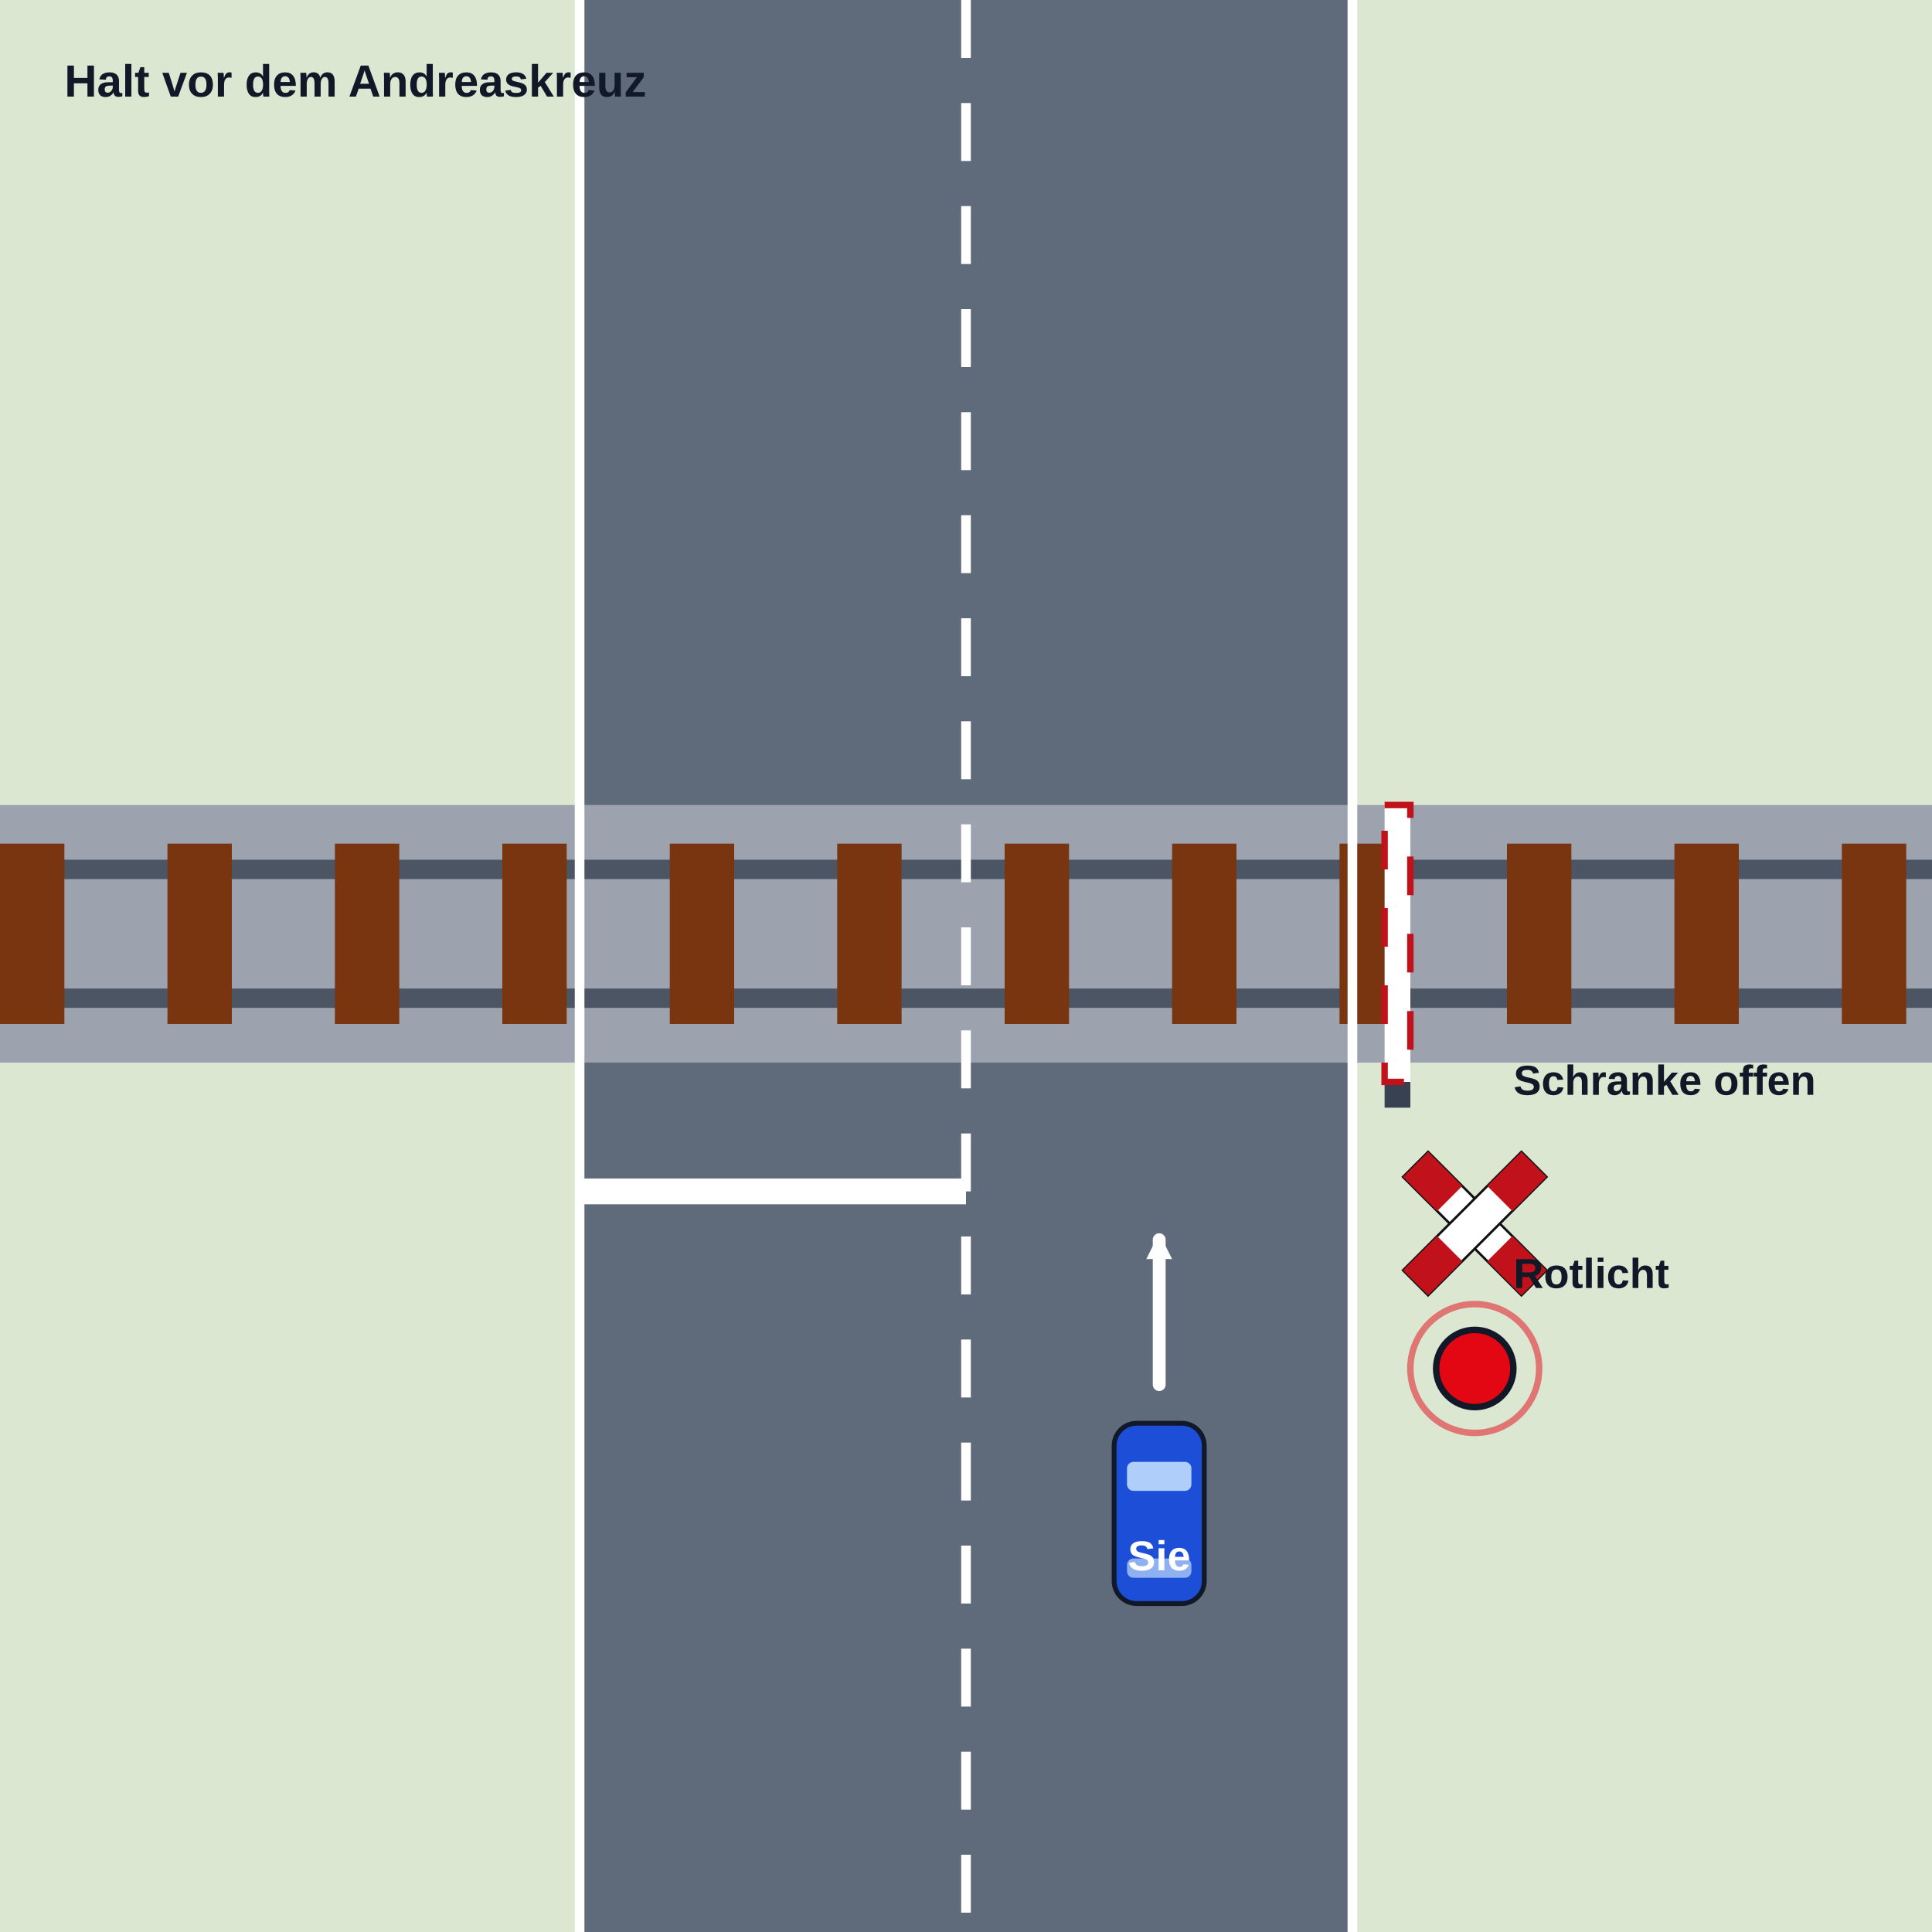
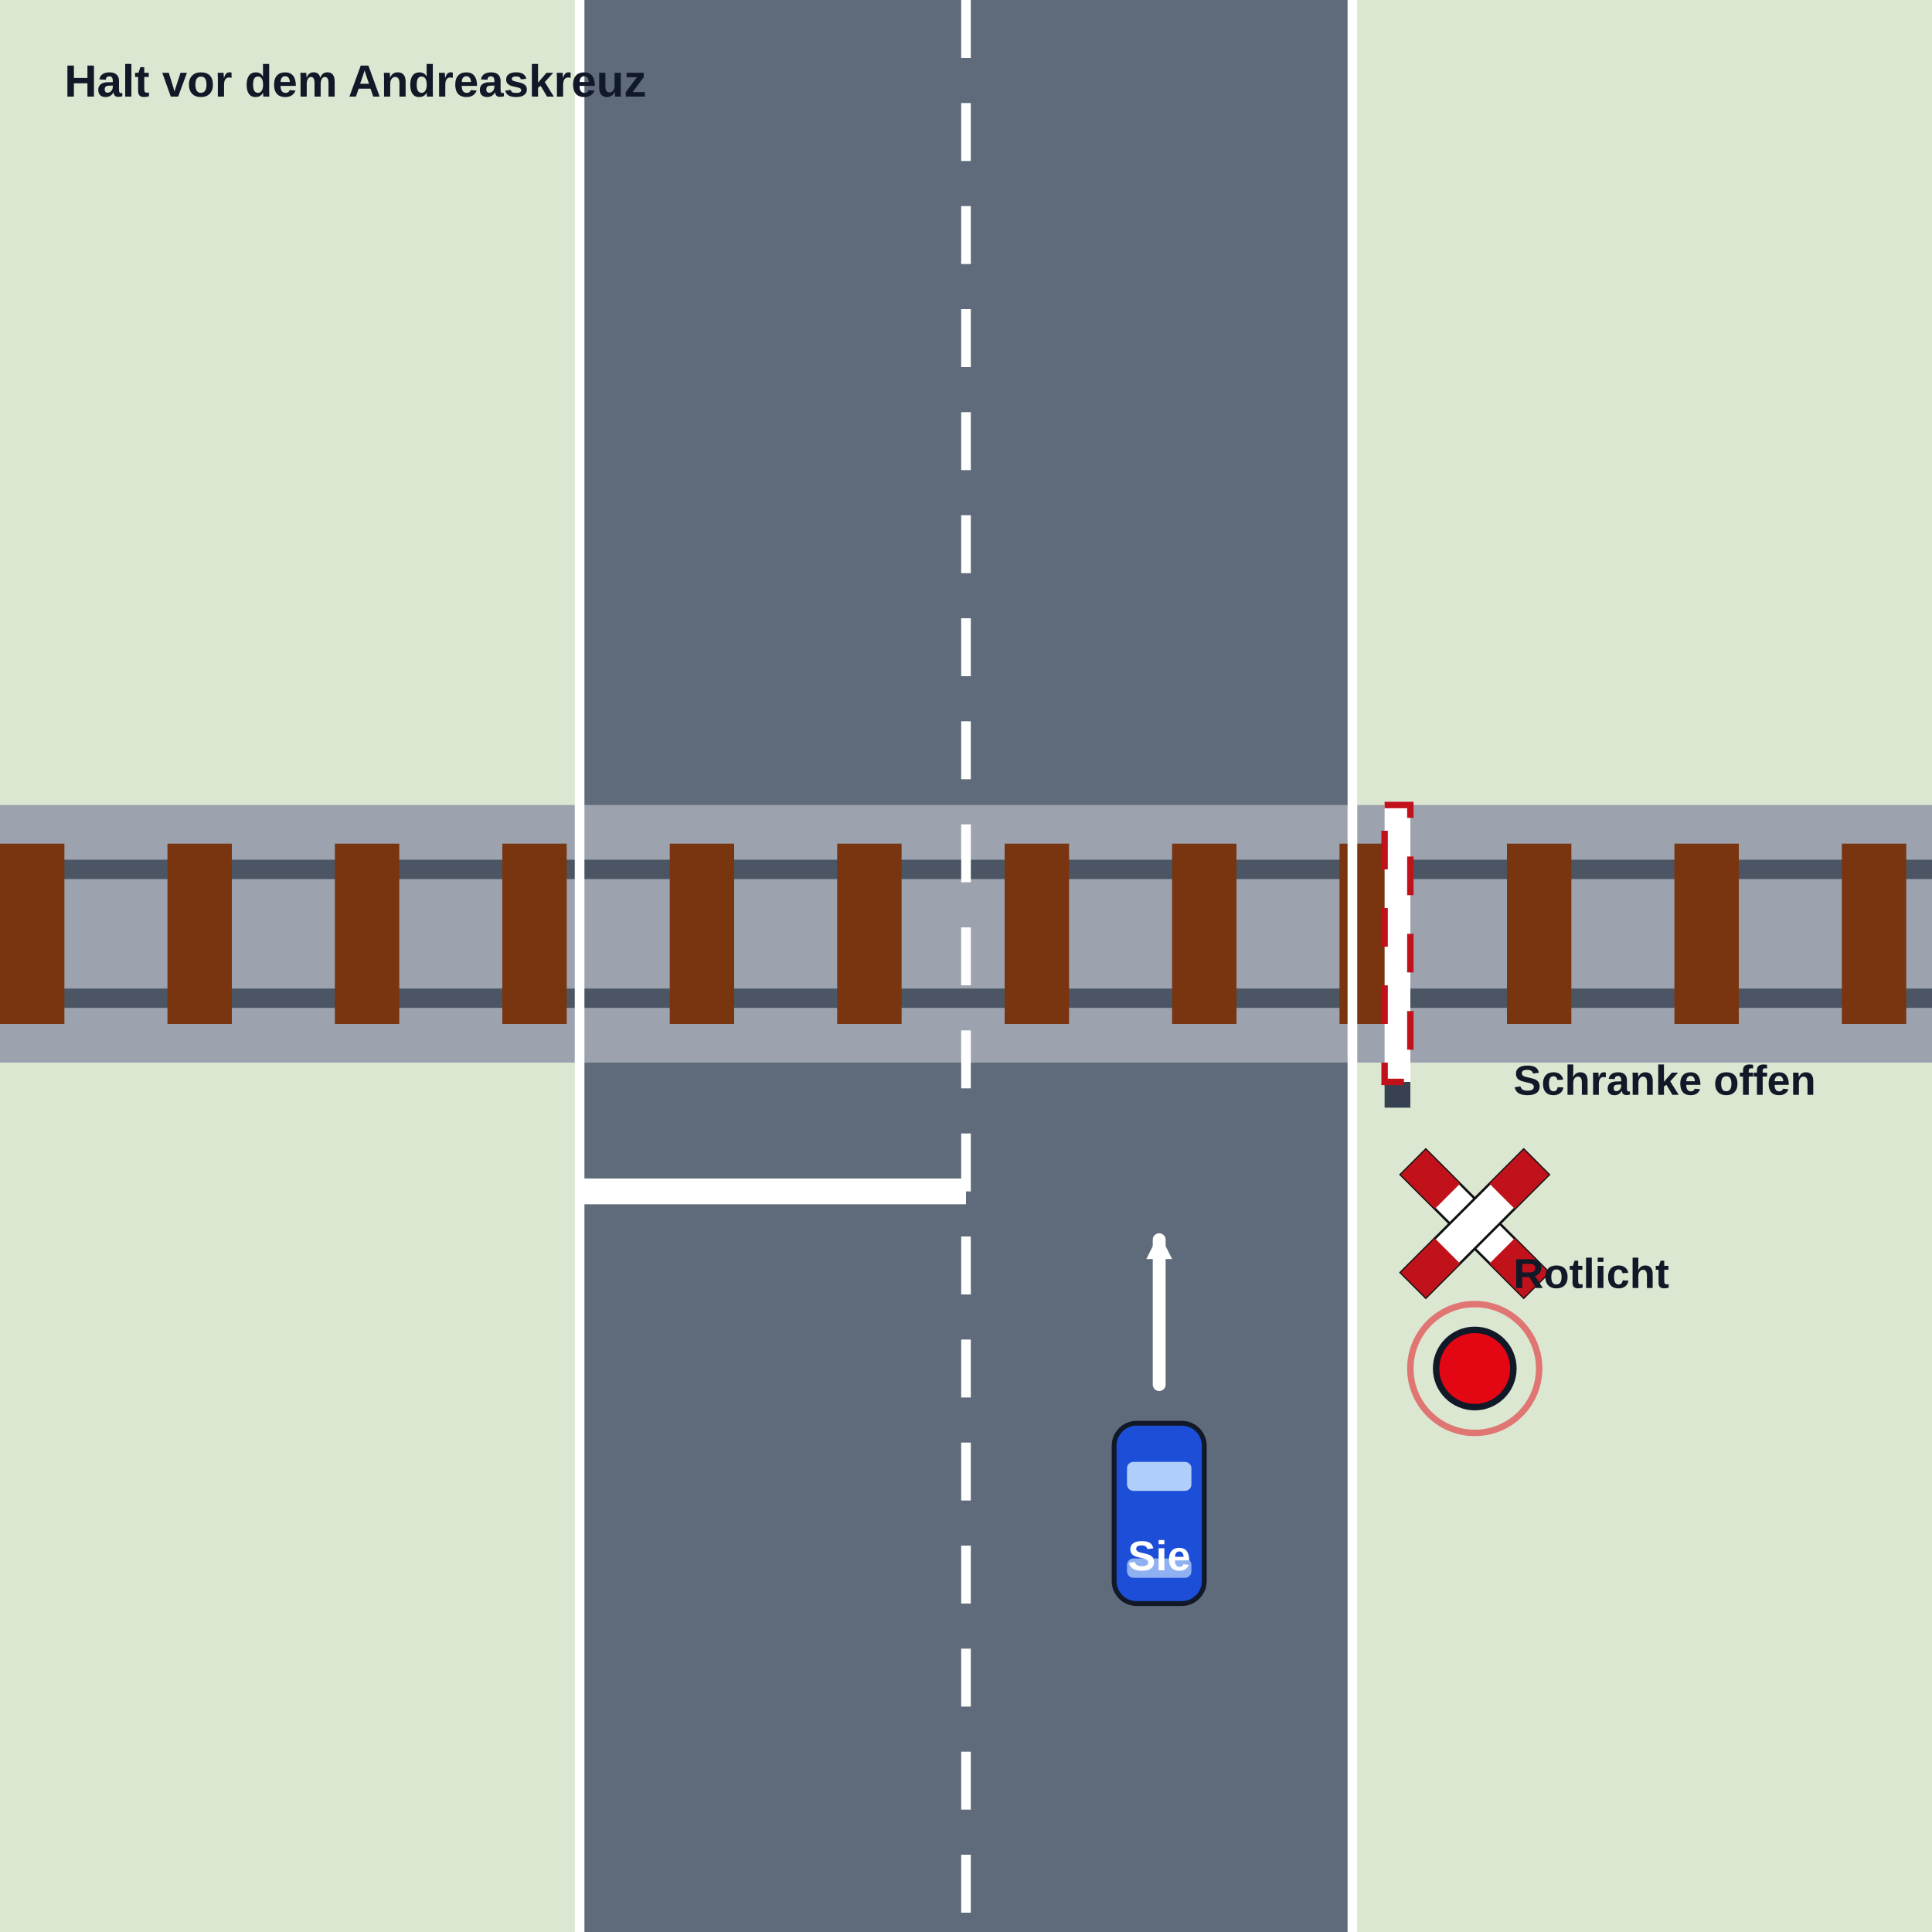
<svg xmlns="http://www.w3.org/2000/svg" viewBox="0 0 600 600" role="img" aria-label="Bahnübergang: Andreaskreuz mit rotem Blinklicht, die Halbschranke ist noch geöffnet; Ihr blaues Auto muss vor dem Andreaskreuz halten.">
  <defs>
    <marker id="ah-w" markerWidth="8" markerHeight="8" refX="6" refY="4" orient="auto" markerUnits="userSpaceOnUse">
      <path d="M0 0 L8 4 L0 8 Z" fill="#FFFFFF" />
    </marker>
    <marker id="ah-c" markerWidth="8" markerHeight="8" refX="6" refY="4" orient="auto" markerUnits="userSpaceOnUse">
      <path d="M0 0 L8 4 L0 8 Z" fill="#FACC15" />
    </marker>
  </defs>
  <rect width="600" height="600" fill="#DCE7D2" />
  <rect x="180" y="0" width="240" height="600" fill="#5F6B7A" />
  <rect x="0" y="250" width="600" height="80" fill="#9CA3AF" />
  <g stroke="#4B5563" stroke-width="6">
    <path d="M0 270 H600 M0 310 H600" />
  </g>
  <rect x="0" y="262" width="20" height="56" fill="#78350F" />
  <rect x="52" y="262" width="20" height="56" fill="#78350F" />
  <rect x="104" y="262" width="20" height="56" fill="#78350F" />
  <rect x="156" y="262" width="20" height="56" fill="#78350F" />
  <rect x="208" y="262" width="20" height="56" fill="#78350F" />
  <rect x="260" y="262" width="20" height="56" fill="#78350F" />
  <rect x="312" y="262" width="20" height="56" fill="#78350F" />
  <rect x="364" y="262" width="20" height="56" fill="#78350F" />
  <rect x="416" y="262" width="20" height="56" fill="#78350F" />
  <rect x="468" y="262" width="20" height="56" fill="#78350F" />
  <rect x="520" y="262" width="20" height="56" fill="#78350F" />
  <rect x="572" y="262" width="20" height="56" fill="#78350F" />
  <line x1="300" y1="0" x2="300" y2="600" stroke="#FFFFFF" stroke-width="3" stroke-dasharray="18 14" />
  <path d="M180 0 V600 M420 0 V600" stroke="#FFFFFF" stroke-width="3" />
  <line x1="180" y1="370" x2="300" y2="370" stroke="#FFFFFF" stroke-width="8" />
  <svg x="428" y="350" width="60" height="60" viewBox="0 0 120 120">
    <g transform="rotate(45 60 60)">
-       <rect x="8" y="49" width="104" height="22" fill="#FFFFFF" stroke="#111111" stroke-width="1.5" />
-       <rect x="49" y="8" width="22" height="104" fill="#FFFFFF" stroke="#111111" stroke-width="1.5" />
-       <rect x="8" y="49" width="30" height="22" fill="#C1121C" />
-       <rect x="82" y="49" width="30" height="22" fill="#C1121C" />
-       <rect x="49" y="8" width="22" height="30" fill="#C1121C" />
-       <rect x="49" y="82" width="22" height="30" fill="#C1121C" />
+       <rect x="6" y="49" width="108" height="22" fill="#FFFFFF" stroke="#111111" stroke-width="1.5" />
+       <rect x="6" y="49" width="30" height="22" fill="#C1121C" />
+       <rect x="84" y="49" width="30" height="22" fill="#C1121C" />
+     </g>
+     <g transform="rotate(-45 60 60)">
+       <rect x="6" y="49" width="108" height="22" fill="#FFFFFF" stroke="#111111" stroke-width="1.5" />
+       <rect x="6" y="49" width="30" height="22" fill="#C1121C" />
+       <rect x="84" y="49" width="30" height="22" fill="#C1121C" />
    </g>
  </svg>
  <circle cx="458" cy="425" r="12" fill="#E30613" stroke="#111827" stroke-width="2" />
  <circle cx="458" cy="425" r="20" fill="none" stroke="#E30613" stroke-width="2" opacity="0.5" />
  <g transform="translate(430 340)">
    <rect x="0" y="-4" width="8" height="8" fill="#374151" />
    <rect x="0" y="-90" width="8" height="86" fill="#FFFFFF" stroke="#C1121C" stroke-width="2" stroke-dasharray="12 12" />
  </g>
  <text x="470" y="400" font-size="13" font-family="'DIN Alternate','Helvetica Neue',Arial,sans-serif" font-weight="700" fill="#111827" text-anchor="start">Rotlicht</text>
  <text x="470" y="340" font-size="13" font-family="'DIN Alternate','Helvetica Neue',Arial,sans-serif" font-weight="700" fill="#111827" text-anchor="start">Schranke offen</text>
  <g transform="translate(360 470) rotate(0)">
    <rect x="-14" y="-28" width="28" height="56" rx="7" fill="#1D4ED8" stroke="#111827" stroke-width="1.5" />
    <rect x="-10" y="-16" width="20" height="9" rx="2" fill="#BFDBFE" opacity="0.9" />
    <rect x="-10" y="14" width="20" height="6" rx="2" fill="#BFDBFE" opacity="0.7" />
    <text x="0" y="14" font-size="13" font-family="'DIN Alternate','Helvetica Neue',Arial,sans-serif" font-weight="700" fill="#FFFFFF" text-anchor="middle" transform="rotate(0)" dominant-baseline="middle">Sie</text>
  </g>
  <path d="M360 430 V385" fill="none" stroke="#FFFFFF" stroke-width="4" stroke-linecap="round" stroke-linejoin="round" marker-end="url(#ah-w)" />
  <text x="20" y="30" font-size="14" font-family="'DIN Alternate','Helvetica Neue',Arial,sans-serif" font-weight="700" fill="#111827" text-anchor="start">Halt vor dem Andreaskreuz</text>
</svg>
